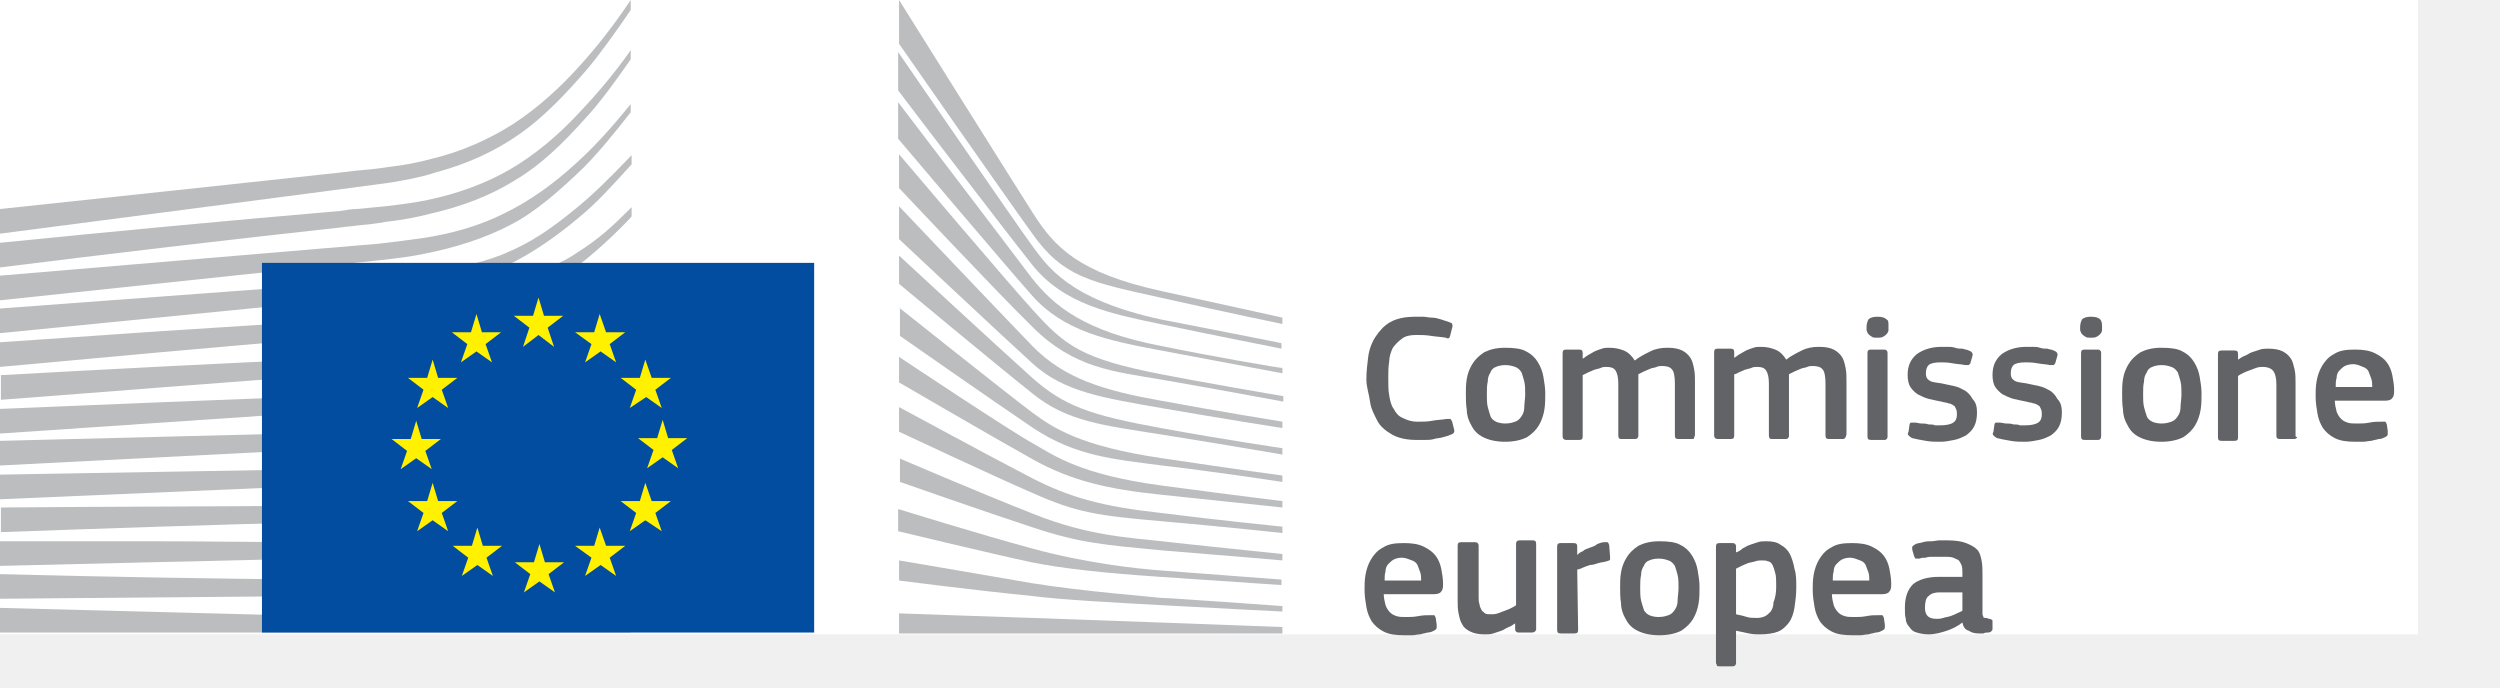
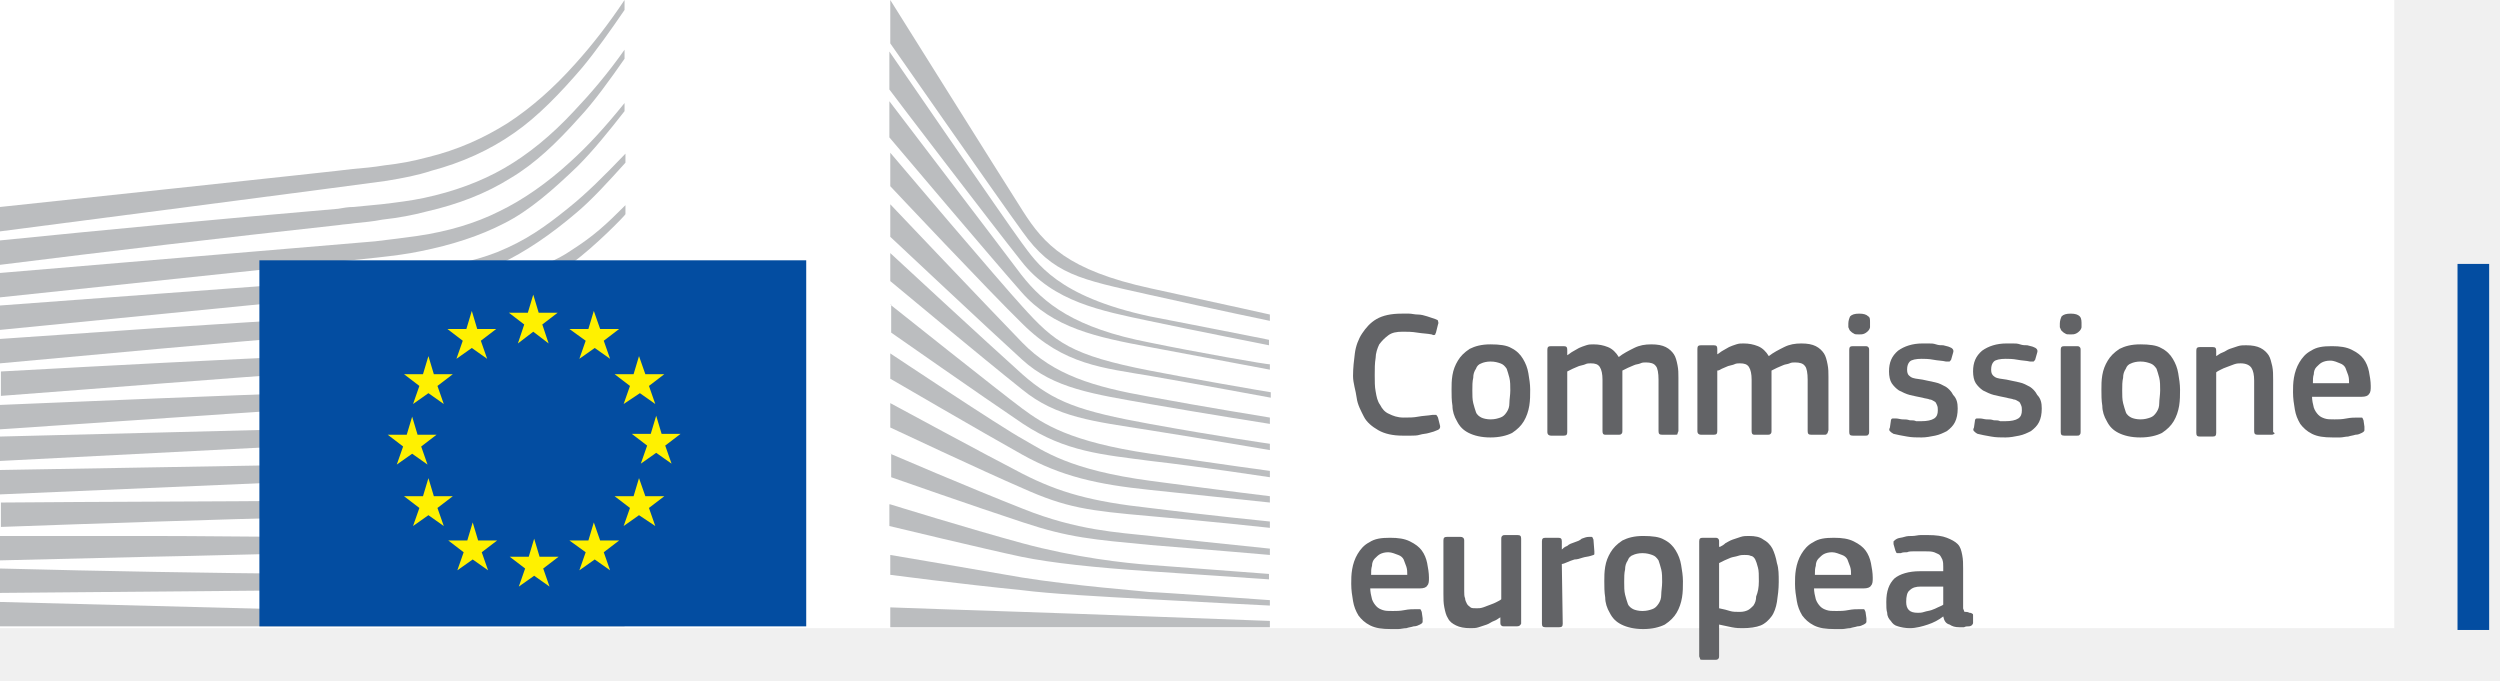
- <svg xmlns="http://www.w3.org/2000/svg" version="1.1" id="Layer_1" x="0px" y="0px" viewBox="0 0 273.9 75.3" style="enable-background:new 0 0 273.9 75.3;" xml:space="preserve">
+ <svg xmlns="http://www.w3.org/2000/svg" version="1.1" id="Layer_1" x="0px" y="0px" viewBox="0 0 276.6 75.3" style="enable-background:new 0 0 276.6 75.3;" xml:space="preserve">
  <style type="text/css">
	.st0{fill:#FFFFFF;}
	.st1{fill:#BBBDBF;}
	.st2{fill:#034DA1;}
	.st3{fill:#FFF100;}
	.st4{fill:#626366;}
</style>
  <g>
    <path id="path-3" class="st0" d="M0,0h264.9v69.5H0V0z" />
  </g>
  <g id="Page-1">
    <g id="Version-2-menu" transform="translate(-131, -108)">
      <g id="Site-header" transform="translate(131, 108)">
        <g id="logo-copy">
          <g id="Group-20">
            <g id="Clip-39-Copy">
					</g>
            <g id="Group-18-Copy">
-               <path id="Fill-40" class="st1" d="M0,25.6c0,0,41.6-5.4,42.8-5.6c1.8-0.3,3.4-0.6,4.9-1.1c3.4-0.9,6.5-2.3,9.2-4.2        c2.6-1.8,5.1-4.4,7.5-7.2c1.5-1.8,3.2-4.2,4.7-6.4V0c-1.8,2.7-3.6,5-5.4,7c-2.4,2.7-4.9,4.9-7.5,6.6c-2.7,1.7-5.6,3-8.9,3.8        c-1.5,0.4-3,0.7-4.8,0.9c-1.2,0.2-2.3,0.3-3.5,0.4c-0.4,0.1-39,4.2-39,4.2S0,25.6,0,25.6z" />
+               <path id="Fill-40" class="st1" d="M0,25.6c0,0,41.6-5.4,42.8-5.6c1.8-0.3,3.4-0.6,4.9-1.1c3.4-0.9,6.5-2.3,9.2-4.2        c2.6-1.8,5.1-4.4,7.5-7.2c1.5-1.8,3.2-4.2,4.7-6.4V0c-1.8,2.7-3.6,5-5.4,7c-2.4,2.7-4.9,4.9-7.5,6.6c-2.7,1.7-5.6,3-8.9,3.8        c-1.5,0.4-3,0.7-4.8,0.9c-1.2,0.2-2.3,0.3-3.5,0.4c-0.4,0.1-39,4.2-39,4.2L0,25.6z" />
              <path id="Fill-41" class="st1" d="M55.8,18.6c-2.6,1.5-5.6,2.6-8.9,3.3c-1.4,0.3-3,0.5-4.7,0.7c-1,0.1-2.1,0.2-3.1,0.3        c-0.6,0-1.1,0.1-1.7,0.2C24.6,24.2,11.9,25.4,0,26.6v2.7c12-1.5,24.7-3,37.5-4.4c0.6-0.1,1.1-0.1,1.7-0.2        c1-0.1,2.1-0.2,3.1-0.4c1.8-0.2,3.4-0.5,4.9-0.9c3.5-0.8,6.6-2,9.3-3.7c2.7-1.6,5.1-3.9,7.6-6.7c1.6-1.7,3.4-4.2,5-6.5v-1        c-1.9,2.7-3.8,4.9-5.6,6.8C61,15,58.4,17.1,55.8,18.6" />
              <path id="Fill-42" class="st1" d="M63.1,17.9c-2.5,2.3-5.2,4.2-7.9,5.5c-2.6,1.3-5.6,2.2-9,2.7c-1.4,0.2-3,0.4-4.7,0.6L0,30.2        v2.7L36.9,29l4.8-0.5c1.8-0.2,3.4-0.4,4.8-0.7c3.5-0.7,6.6-1.7,9.3-3.1c2.8-1.4,5.5-3.8,8.1-6.3c1.7-1.7,3.4-3.8,5.2-6.1v-0.9        C67,14,65.1,16.1,63.1,17.9" />
              <path id="Fill-43" class="st1" d="M53.1,32c-2.4,1.4-4.2,2.1-7.7,2.5c-2.1,0.2-4.2,0.3-6.3,0.4c-1,0.1-2,0.1-3,0.2        c-6.3,0.4-12.4,0.8-18.7,1.2L0,37.5v2.7l17.5-1.6c5.7-0.5,12.2-1.1,18.7-1.6l4.7-0.4c1.8-0.1,3.3-0.3,4.7-0.5        c3.6-0.5,6.6-1.2,9.3-2.2c2.9-1.1,5.6-2.8,8.4-4.8c2.5-1.8,5.9-5.3,5.9-5.4v-1c-2.2,2.2-3.5,3.4-6,5        C60.2,29.8,55.2,30.8,53.1,32" />
              <path id="Fill-44" class="st1" d="M54,37.2c-2.6,0.8-5.6,1.3-9,1.6c-1.4,0.1-2.9,0.2-4.6,0.3l-4.6,0.2        c-11.5,0.5-23,1.1-35.7,1.8v2.7c12.1-0.9,23.9-1.9,35.8-2.7l4.6-0.3c1.8-0.1,3.3-0.2,4.7-0.4c3.5-0.4,6.6-1,9.2-1.9        c3-0.9,5.9-2.3,8.6-4.1c2-1.3,4-2.8,6.2-4.7l0,0c-2.3,2-4.5,2.4-6.7,3.8C59.7,35.1,56.8,36.3,54,37.2" />
              <path id="Fill-45" class="st1" d="M53.5,41.7c-2.6,0.6-5.5,1-9,1.3c-1.4,0.1-2.8,0.2-4.6,0.2l-4.6,0.2        C23.8,43.8,12,44.3,0,44.8v2.7c11.9-0.8,23.6-1.6,35.4-2.4l4.6-0.3c1.8-0.1,3.3-0.2,4.6-0.3c3.6-0.3,6.5-0.8,9.2-1.5        c3-0.8,6-1.9,8.7-3.4c2.1-1.1,4.3-2.5,6.5-4.2v-1.2c-2.4,1.7-4.7,3.2-7,4.3C59.4,40,56.5,41,53.5,41.7" />
              <path id="Fill-46" class="st1" d="M53.1,46.1c-2.6,0.5-5.5,0.8-9,1c-1.3,0.1-2.7,0.1-4.5,0.2L0,48.3V51l35.1-1.8l4.6-0.2        c1.8-0.1,3.2-0.2,4.6-0.3c3.5-0.3,6.4-0.7,9.1-1.2c3.1-0.6,6-1.6,8.8-2.8c2.3-1,4.5-2.1,6.9-3.6V40c-2.5,1.5-4.9,2.7-7.3,3.6        C59.1,44.7,56.1,45.6,53.1,46.1" />
              <path id="Fill-47" class="st1" d="M52.8,50.5c-4.9,0.7-9.9,0.7-14.7,0.8c-1.1,0-2.2,0-3.3,0.1L0,52v2.7l34.9-1.5        c1.1-0.1,2.2-0.1,3.3-0.1c4.9-0.2,9.9-0.4,14.8-1.2c3.1-0.5,6.1-1.2,8.9-2.2c2.3-0.8,4.7-1.8,7.2-3v-1        c-2.6,1.2-5.1,2.2-7.5,2.9C58.8,49.5,55.9,50.1,52.8,50.5" />
              <path id="Fill-48" class="st1" d="M52.6,55c-4.6,0.4-9.2,0.4-13.7,0.4c-1.4,0-2.8,0-4.2,0c-11.5,0.1-23,0.1-34.6,0.2v2.7        c11.1-0.4,22.9-0.8,34.7-1.1c1.4,0,2.8-0.1,4.2-0.1c4.5-0.1,9.2-0.2,13.8-0.7c3.2-0.3,6.1-0.9,8.9-1.6c2.4-0.6,5-1.4,7.5-2.4        v-1c-2.6,0.9-5.2,1.7-7.7,2.3C58.6,54.3,55.7,54.7,52.6,55" />
              <path id="Fill-49" class="st1" d="M52.4,59.4c-1.9,0.1-4,0.1-6.3,0.1c-0.9,0-1.8,0-2.6,0l-9-0.1c-6.1,0-12.2-0.1-17.9-0.1        L0,59.3V62l16.6-0.4c5.7-0.1,11.8-0.3,17.9-0.4l9-0.1c2.5,0,5.7-0.1,9-0.3c3.2-0.2,6.1-0.5,9-1c2.5-0.4,5.1-1,7.7-1.6v-1        c-2.7,0.6-5.3,1.1-7.9,1.5C58.5,59,55.6,59.3,52.4,59.4" />
              <path id="Fill-50" class="st1" d="M43.3,63.6l-8.9-0.1C23,63.4,11.6,63.2,0,62.9v2.7c11.1-0.1,22.8-0.2,34.4-0.3l8.9-0.1        c3-0.1,6-0.1,8.9-0.2c6.1-0.2,11.6-0.6,16.8-1.3v-0.9c-5.2,0.6-10.7,0.9-16.8,0.9C49.3,63.7,46.3,63.7,43.3,63.6" />
              <path id="Fill-51" class="st1" d="M69.1,68.4L0,66.6v2.7h69.1V68.4z" />
              <path id="Fill-52" class="st1" d="M62.9,23c-2.6,2.1-4.7,3.6-7.9,4.9c-2.8,1.1-5.8,1.6-9.2,2.1c-2.2,0.3-4.5,0.8-6.7,0.9        c-0.9,0.1-1.8,0.1-2.7,0.2L0,33.8v2.7l36.5-3.6l4.7-0.4c1.8-0.2,3.3-0.4,4.8-0.6c3.5-0.6,6.6-1.4,9.3-2.7        c2.8-1.3,5.7-3.3,8.4-5.6c1.8-1.5,3.6-3.5,5.5-5.6v-1C66.8,19.5,64.9,21.4,62.9,23" />
              <path id="Fill-53" class="st1" d="M98.5,0c0,0,12.4,19.8,14.7,23.4c2.3,3.6,4.9,6.5,14.1,8.5s13.2,2.9,13.2,2.9v0.7        c0,0-5.8-1.2-13.4-2.9s-10.6-2.2-14-7c-2.9-4-14.6-20.8-14.6-20.8V0z" />
              <path id="Fill-54" class="st1" d="M98.5,22.6c0,0,11.3,11.9,14.6,15.3c3.5,3.6,7.9,4.9,14.1,6c5.9,1.1,13.3,2.3,13.3,2.3v0.7        c0,0-7-1.1-13.3-2.2c-6.2-1.1-10.6-1.7-14.1-4.9c-3.2-2.9-14.6-13.6-14.6-13.6V22.6z" />
              <path id="Fill-55" class="st1" d="M98.5,28c0,0,10.8,10,14.6,13.4c3.5,3.1,6.4,4.1,14.1,5.5s13.3,2.2,13.3,2.2v0.7        c0,0-7-1.2-13.3-2.2s-10.3-1.4-14.1-4.5c-4.4-3.5-14.6-12-14.6-12V28z" />
              <path id="Fill-56" class="st1" d="M98.5,33.7c0,0,12.3,9.8,14.6,11.5c2.3,1.7,5.3,3.7,14.2,5c8.7,1.3,13.2,1.9,13.2,1.9v0.7        c0,0-7.9-1.2-13.2-1.8c-5.3-0.7-9.4-1-14.1-4.1c-4.6-3.1-14.6-10.1-14.6-10.1v-3.1C98.6,33.7,98.5,33.7,98.5,33.7z" />
              <path id="Fill-57" class="st1" d="M98.5,39.1c0,0,12.3,8.2,14.7,9.5c2.3,1.3,5.1,3.4,14.1,4.6c9,1.2,13.2,1.7,13.2,1.7v0.7        c0,0-7.5-0.8-13.3-1.4c-5.8-0.6-9.8-1.5-14.1-3.9c-4.3-2.4-14.6-8.4-14.6-8.4V39.1z" />
              <path id="Fill-58" class="st1" d="M98.5,44.6c0,0,10.9,5.9,14.6,7.8c4.1,2.1,7.7,3.1,14.1,3.8c6.3,0.8,13.3,1.5,13.3,1.5v0.7        c0,0-6.4-0.7-13.3-1.3c-6.8-0.6-9.2-0.9-14.1-3.1c-4.4-1.9-14.6-6.7-14.6-6.7V44.6z" />
              <path id="Fill-59" class="st1" d="M98.5,50.2c0,0,8.6,3.7,14.7,6.1c6,2.4,10.5,2.6,14.1,3c1.6,0.2,13.2,1.4,13.2,1.4v0.7        c0,0-6.9-0.6-13.2-1.1c-6.3-0.6-9-0.8-14.1-2.5c-5.2-1.7-14.6-5-14.6-5v-2.6C98.6,50.2,98.5,50.2,98.5,50.2z" />
              <path id="Fill-60" class="st1" d="M98.5,55.8c0,0,8.7,2.7,14.6,4.3s11.4,2.2,14.1,2.4s13.2,1,13.2,1v0.6c0,0-6-0.4-13.3-0.9        c-5.9-0.4-10.7-0.9-14.1-1.6c-3.8-0.8-14.6-3.4-14.6-3.4v-2.4C98.4,55.8,98.5,55.8,98.5,55.8z" />
              <path id="Fill-61" class="st1" d="M98.5,61.4c0,0,7.1,1.2,14.6,2.5c5.6,0.9,13.3,1.5,14.1,1.6c0.8,0,13.3,0.9,13.3,0.9V67        c0,0-8-0.4-13.3-0.7c-5.5-0.3-11-0.6-14.1-1c-7-0.7-14.6-1.7-14.6-1.7V61.4z" />
              <path id="Fill-62" class="st1" d="M98.5,67.2c0,0,11.2,0.4,14.6,0.5s27.4,1,27.4,1v0.7h-42V67.2z" />
              <path id="Fill-63" class="st1" d="M127.2,35c-10.2-2.2-12.5-5.9-14.2-8.2S98.4,5.7,98.4,5.7v4.2c0.5,0.7,11.5,15.1,14.6,19        c3.5,4.5,8.9,5.5,14.1,6.6c5.2,1.1,13.3,2.7,13.3,2.7v-0.6C140.5,37.6,129.8,35.5,127.2,35" />
              <path id="Fill-64" class="st1" d="M127.2,37.9c-8.3-1.6-11.7-4.3-14.2-7.5c-2.4-3.2-14.6-19.2-14.6-19.2v4        c0.5,0.6,11.6,13.7,14.6,17.1c3.5,4,8.3,5,14.2,6.1s13.3,2.5,13.3,2.5v-0.6C140.5,40.4,132,38.9,127.2,37.9" />
              <path id="Fill-65" class="st1" d="M127.2,41c-8.7-1.7-10.5-3.1-14.1-7.1c-2.3-2.5-14.1-16.4-14.6-17v3.7        c0,0,11,11.7,14.6,15.2c4.6,4.6,9,4.9,14.2,5.8c5.2,0.9,13.3,2.4,13.3,2.4v-0.6C140.5,43.4,130.7,41.7,127.2,41" />
              <path id="Fill-66" class="st2" d="M89.3,28.8H28.7v40.5h60.5V28.8H89.3z" />
              <path id="Fill-67" class="st3" d="M59.6,34.6h2.1L60,35.9l0.7,2.1L59,36.7L57.3,38l0.7-2.1l-1.7-1.3h2.1l0.6-2L59.6,34.6z" />
              <path id="Fill-68" class="st3" d="M59.7,61.6h2.1l-1.7,1.3l0.7,2l-1.7-1.2l-1.7,1.2l0.7-2l-1.7-1.3h2.1l0.6-2L59.7,61.6z" />
              <path id="Fill-69" class="st3" d="M66.4,59.8h2.1l-1.7,1.3l0.7,2l-1.7-1.2l-1.7,1.2l0.7-2L63,59.8h2.1l0.6-2L66.4,59.8z" />
              <path id="Fill-70" class="st3" d="M66.4,36.4h2.1l-1.7,1.3l0.7,2l-1.7-1.2l-1.7,1.2l0.7-2L63,36.4h2.1l0.6-2L66.4,36.4z" />
              <path id="Fill-71" class="st3" d="M71.4,41.4h2.1l-1.7,1.3l0.7,2l-1.7-1.2L69,44.7l0.7-2L68,41.4h2.1l0.6-2L71.4,41.4z" />
              <path id="Fill-72" class="st3" d="M71.4,54.9h2.1l-1.7,1.3l0.7,2L70.7,57L69,58.2l0.7-2L68,54.9h2.1l0.6-2L71.4,54.9z" />
              <path id="Fill-73" class="st3" d="M73.2,48h2.1l-1.7,1.3l0.7,2l-1.7-1.2l-1.7,1.2l0.7-2L69.9,48H72l0.6-2L73.2,48z" />
              <path id="Fill-74" class="st3" d="M52.8,36.4h2.1l-1.7,1.3l0.7,2l-1.7-1.2l-1.7,1.2l0.7-2l-1.7-1.3h2.1l0.6-2L52.8,36.4z" />
              <path id="Fill-75" class="st3" d="M48,41.4h2.1l-1.7,1.3l0.7,2l-1.7-1.2l-1.7,1.2l0.7-2l-1.7-1.3h2.1l0.6-2L48,41.4z" />
              <path id="Fill-76" class="st3" d="M46.2,48.1h2.1l-1.7,1.3l0.7,2l-1.7-1.2l-1.7,1.2l0.7-2l-1.7-1.3H45l0.6-2L46.2,48.1z" />
              <path id="Fill-77" class="st3" d="M48,54.9h2.1l-1.7,1.3l0.7,2L47.4,57l-1.7,1.2l0.7-2l-1.7-1.3h2.1l0.6-2L48,54.9z" />
              <path id="Fill-78" class="st3" d="M52.9,59.8H55l-1.7,1.3l0.7,2l-1.7-1.2l-1.7,1.2l0.7-2l-1.7-1.3h2.1l0.6-2L52.9,59.8z" />
            </g>
          </g>
        </g>
      </g>
    </g>
  </g>
  <g>
    <path class="st4" d="M149.7,41.6c0-0.9,0.1-1.7,0.2-2.5c0.1-0.8,0.4-1.6,0.8-2.2c0.4-0.6,0.9-1.2,1.6-1.6c0.7-0.4,1.6-0.6,2.8-0.6   c0.2,0,0.5,0,0.8,0s0.6,0.1,1,0.1c0.3,0,0.7,0.1,1,0.2c0.3,0.1,0.6,0.2,0.9,0.3c0.2,0.1,0.3,0.1,0.3,0.2s0.1,0.2,0,0.4l-0.2,0.8   c0,0.1-0.1,0.2-0.1,0.3c-0.1,0.1-0.2,0.1-0.4,0c-0.5-0.1-1-0.1-1.6-0.2c-0.6-0.1-1.1-0.1-1.6-0.1c-0.7,0-1.2,0.1-1.6,0.4   c-0.4,0.3-0.7,0.6-1,1c-0.2,0.4-0.4,1-0.4,1.5c-0.1,0.6-0.1,1.2-0.1,1.9s0,1.3,0.1,1.8c0.1,0.6,0.2,1.1,0.5,1.5   c0.2,0.4,0.5,0.8,1,1c0.4,0.2,0.9,0.4,1.6,0.4c0.6,0,1.1,0,1.6-0.1s1-0.1,1.6-0.2c0.2,0,0.3,0,0.4,0c0.1,0.1,0.1,0.1,0.2,0.3   l0.2,0.8c0.1,0.3,0,0.5-0.3,0.6c-0.2,0.1-0.5,0.2-0.9,0.3c-0.3,0.1-0.7,0.1-1,0.2c-0.3,0.1-0.7,0.1-1,0.1s-0.6,0-0.9,0   c-1.1,0-2-0.2-2.7-0.6c-0.7-0.4-1.3-0.9-1.6-1.5s-0.7-1.3-0.8-2.1S149.7,42.4,149.7,41.6z" />
    <path class="st4" d="M169.3,43.1c0,0.6,0,1.2-0.1,1.8s-0.3,1.2-0.6,1.7s-0.7,0.9-1.3,1.3c-0.6,0.3-1.4,0.5-2.4,0.5   s-1.8-0.2-2.4-0.5s-1-0.7-1.3-1.3c-0.3-0.5-0.5-1.1-0.5-1.7c-0.1-0.6-0.1-1.2-0.1-1.8c0-0.5,0-1,0.1-1.6s0.3-1.1,0.6-1.6   s0.7-0.9,1.3-1.3c0.6-0.3,1.3-0.5,2.3-0.5s1.8,0.1,2.3,0.4c0.6,0.3,1,0.7,1.3,1.2s0.5,1,0.6,1.6C169.2,41.9,169.3,42.5,169.3,43.1z    M167.1,43.2c0-0.5,0-1-0.1-1.4s-0.2-0.7-0.3-1c-0.2-0.3-0.4-0.5-0.7-0.6s-0.6-0.2-1.1-0.2c-0.4,0-0.8,0.1-1,0.2   c-0.3,0.1-0.5,0.3-0.6,0.6c-0.2,0.3-0.3,0.6-0.3,1c-0.1,0.4-0.1,0.9-0.1,1.4s0,1,0.1,1.4s0.2,0.7,0.3,1s0.4,0.5,0.6,0.6   s0.6,0.2,1,0.2c0.5,0,0.8-0.1,1.1-0.2c0.3-0.1,0.5-0.3,0.7-0.6s0.3-0.6,0.3-1S167.1,43.7,167.1,43.2z" />
    <path class="st4" d="M185.6,48c0,0.1-0.1,0.1-0.3,0.1h-1.4c-0.3,0-0.4-0.1-0.4-0.4V42c0-0.7-0.1-1.3-0.3-1.5   c-0.2-0.3-0.6-0.4-1.1-0.4c-0.2,0-0.4,0-0.6,0.1c-0.2,0.1-0.5,0.1-0.7,0.2c-0.2,0.1-0.5,0.2-0.7,0.3s-0.4,0.2-0.6,0.3   c0,0.1,0,0.2,0,0.4s0,0.4,0,0.6v5.7c0,0.1,0,0.2-0.1,0.3s-0.2,0.1-0.3,0.1h-1.5c-0.2,0-0.3-0.1-0.3-0.4V42c0-0.6-0.1-1.1-0.3-1.4   c-0.2-0.3-0.5-0.4-1-0.4c-0.2,0-0.4,0-0.6,0.1s-0.4,0.1-0.7,0.2c-0.2,0.1-0.5,0.2-0.7,0.3s-0.4,0.2-0.6,0.3v6.7   c0,0.3-0.1,0.4-0.4,0.4h-1.4c-0.2,0-0.4-0.1-0.4-0.4v-9.1c0-0.3,0.1-0.4,0.4-0.4h1.4c0.3,0,0.4,0.1,0.4,0.4v0.6l0,0   c0.2-0.1,0.4-0.3,0.6-0.4s0.5-0.3,0.7-0.4s0.5-0.2,0.8-0.3s0.5-0.1,0.8-0.1c0.6,0,1.1,0.1,1.6,0.3s0.9,0.6,1.2,1.1   c0.5-0.4,1.1-0.7,1.7-1c0.6-0.3,1.2-0.4,1.9-0.4s1.2,0.1,1.6,0.3c0.4,0.2,0.7,0.5,0.9,0.8s0.3,0.7,0.4,1.2c0.1,0.5,0.1,0.9,0.1,1.4   v5.9C185.6,47.9,185.6,48,185.6,48z" />
    <path class="st4" d="M202.1,48c0,0.1-0.1,0.1-0.3,0.1h-1.4c-0.3,0-0.4-0.1-0.4-0.4V42c0-0.7-0.1-1.3-0.3-1.5   c-0.2-0.3-0.6-0.4-1.1-0.4c-0.2,0-0.4,0-0.6,0.1c-0.2,0.1-0.5,0.1-0.7,0.2c-0.2,0.1-0.5,0.2-0.7,0.3s-0.4,0.2-0.6,0.3   c0,0.1,0,0.2,0,0.4s0,0.4,0,0.6v5.7c0,0.1,0,0.2-0.1,0.3s-0.2,0.1-0.3,0.1h-1.5c-0.2,0-0.3-0.1-0.3-0.4V42c0-0.6-0.1-1.1-0.3-1.4   c-0.2-0.3-0.5-0.4-1-0.4c-0.2,0-0.4,0-0.6,0.1s-0.4,0.1-0.7,0.2c-0.2,0.1-0.5,0.2-0.7,0.3S190.2,41,190,41v6.7   c0,0.3-0.1,0.4-0.4,0.4h-1.4c-0.2,0-0.4-0.1-0.4-0.4v-9.1c0-0.3,0.1-0.4,0.4-0.4h1.4c0.3,0,0.4,0.1,0.4,0.4v0.6l0,0   c0.2-0.1,0.4-0.3,0.6-0.4s0.5-0.3,0.7-0.4s0.5-0.2,0.8-0.3s0.5-0.1,0.8-0.1c0.6,0,1.1,0.1,1.6,0.3s0.9,0.6,1.2,1.1   c0.5-0.4,1.1-0.7,1.7-1c0.6-0.3,1.2-0.4,1.9-0.4s1.2,0.1,1.6,0.3c0.4,0.2,0.7,0.5,0.9,0.8s0.3,0.7,0.4,1.2c0.1,0.5,0.1,0.9,0.1,1.4   v5.9C202.2,47.9,202.2,48,202.1,48z" />
    <path class="st4" d="M206.9,35.7c0,0.2,0,0.3,0,0.5c0,0.1-0.1,0.3-0.2,0.4c-0.1,0.1-0.2,0.2-0.4,0.3s-0.4,0.1-0.6,0.1   c-0.3,0-0.5,0-0.6-0.1c-0.2-0.1-0.3-0.2-0.4-0.3c-0.1-0.1-0.1-0.2-0.2-0.4c0-0.1,0-0.3,0-0.4c0-0.3,0.1-0.6,0.2-0.8   c0.2-0.2,0.5-0.3,1-0.3s0.8,0.1,1,0.3C206.9,35.1,206.9,35.3,206.9,35.7z M206.8,47.8c0,0.1,0,0.2-0.1,0.3s-0.1,0.1-0.3,0.1H205   c-0.3,0-0.4-0.1-0.4-0.4v-9.1c0-0.3,0.1-0.4,0.4-0.4h1.4c0.1,0,0.2,0,0.3,0.1s0.1,0.2,0.1,0.3V47.8z" />
    <path class="st4" d="M216.6,45.2c0,0.6-0.1,1.1-0.3,1.5s-0.5,0.7-0.9,1c-0.4,0.2-0.8,0.4-1.3,0.5s-1,0.2-1.5,0.2s-1.1,0-1.6-0.1   c-0.6-0.1-1.1-0.2-1.5-0.3c-0.2-0.1-0.3-0.2-0.4-0.3s-0.1-0.2,0-0.4l0.1-0.7c0-0.2,0.1-0.3,0.2-0.3s0.2,0,0.4,0s0.5,0.1,0.7,0.1   c0.3,0,0.5,0,0.8,0.1c0.3,0,0.5,0,0.7,0.1c0.2,0,0.4,0,0.6,0c0.6,0,1.1-0.1,1.4-0.3s0.4-0.5,0.4-0.9c0-0.2,0-0.4-0.1-0.6   s-0.1-0.3-0.3-0.4s-0.3-0.2-0.5-0.2c-0.2-0.1-0.5-0.1-0.8-0.2c-0.5-0.1-1-0.2-1.4-0.3s-0.8-0.3-1.2-0.5c-0.3-0.2-0.6-0.5-0.8-0.8   s-0.3-0.8-0.3-1.3c0-1,0.3-1.7,1-2.3c0.7-0.5,1.6-0.8,2.7-0.8c0.2,0,0.4,0,0.7,0s0.5,0,0.8,0.1s0.5,0.1,0.8,0.1   c0.3,0.1,0.5,0.1,0.7,0.2c0.3,0.1,0.5,0.3,0.4,0.6l-0.2,0.7c0,0.1-0.1,0.2-0.2,0.3c-0.1,0-0.2,0-0.4,0c-0.4-0.1-0.9-0.1-1.4-0.2   s-1-0.1-1.3-0.1c-0.6,0-1.1,0.1-1.3,0.3s-0.3,0.5-0.3,0.9s0.1,0.6,0.4,0.8s0.7,0.2,1.3,0.3c0.5,0.1,0.9,0.2,1.4,0.3   s0.8,0.3,1.2,0.5c0.3,0.2,0.6,0.5,0.8,0.9C216.5,44.1,216.6,44.6,216.6,45.2z" />
    <path class="st4" d="M225.9,45.2c0,0.6-0.1,1.1-0.3,1.5s-0.5,0.7-0.9,1c-0.4,0.2-0.8,0.4-1.3,0.5s-1,0.2-1.5,0.2s-1.1,0-1.6-0.1   c-0.6-0.1-1.1-0.2-1.5-0.3c-0.2-0.1-0.3-0.2-0.4-0.3s-0.1-0.2,0-0.4l0.1-0.7c0-0.2,0.1-0.3,0.2-0.3s0.2,0,0.4,0s0.5,0.1,0.7,0.1   c0.3,0,0.5,0,0.8,0.1c0.3,0,0.5,0,0.7,0.1c0.2,0,0.4,0,0.6,0c0.6,0,1.1-0.1,1.4-0.3s0.4-0.5,0.4-0.9c0-0.2,0-0.4-0.1-0.6   s-0.1-0.3-0.3-0.4s-0.3-0.2-0.5-0.2c-0.2-0.1-0.5-0.1-0.8-0.2c-0.5-0.1-1-0.2-1.4-0.3s-0.8-0.3-1.2-0.5c-0.3-0.2-0.6-0.5-0.8-0.8   s-0.3-0.8-0.3-1.3c0-1,0.3-1.7,1-2.3c0.7-0.5,1.6-0.8,2.7-0.8c0.2,0,0.4,0,0.7,0s0.5,0,0.8,0.1s0.5,0.1,0.8,0.1   c0.3,0.1,0.5,0.1,0.7,0.2c0.3,0.1,0.5,0.3,0.4,0.6l-0.2,0.7c0,0.1-0.1,0.2-0.2,0.3c-0.1,0-0.2,0-0.4,0c-0.4-0.1-0.9-0.1-1.4-0.2   s-1-0.1-1.3-0.1c-0.6,0-1.1,0.1-1.3,0.3s-0.3,0.5-0.3,0.9s0.1,0.6,0.4,0.8s0.7,0.2,1.3,0.3c0.5,0.1,0.9,0.2,1.4,0.3   s0.8,0.3,1.2,0.5c0.3,0.2,0.6,0.5,0.8,0.9C225.8,44.1,225.9,44.6,225.9,45.2z" />
    <path class="st4" d="M230.3,35.7c0,0.2,0,0.3,0,0.5c0,0.1-0.1,0.3-0.2,0.4c-0.1,0.1-0.2,0.2-0.4,0.3s-0.4,0.1-0.6,0.1   c-0.3,0-0.5,0-0.6-0.1c-0.2-0.1-0.3-0.2-0.4-0.3c-0.1-0.1-0.1-0.2-0.2-0.4c0-0.1,0-0.3,0-0.4c0-0.3,0.1-0.6,0.2-0.8   c0.2-0.2,0.5-0.3,1-0.3s0.8,0.1,1,0.3C230.2,35.1,230.3,35.3,230.3,35.7z M230.2,47.8c0,0.1,0,0.2-0.1,0.3s-0.1,0.1-0.3,0.1h-1.4   c-0.3,0-0.4-0.1-0.4-0.4v-9.1c0-0.3,0.1-0.4,0.4-0.4h1.4c0.1,0,0.2,0,0.3,0.1s0.1,0.2,0.1,0.3V47.8z" />
    <path class="st4" d="M241.2,43.1c0,0.6,0,1.2-0.1,1.8s-0.3,1.2-0.6,1.7s-0.7,0.9-1.3,1.3c-0.6,0.3-1.4,0.5-2.4,0.5   s-1.8-0.2-2.4-0.5s-1-0.7-1.3-1.3c-0.3-0.5-0.5-1.1-0.5-1.7c-0.1-0.6-0.1-1.2-0.1-1.8c0-0.5,0-1,0.1-1.6s0.3-1.1,0.6-1.6   s0.7-0.9,1.3-1.3c0.6-0.3,1.3-0.5,2.3-0.5s1.8,0.1,2.3,0.4c0.6,0.3,1,0.7,1.3,1.2s0.5,1,0.6,1.6C241.1,41.9,241.2,42.5,241.2,43.1z    M239,43.2c0-0.5,0-1-0.1-1.4s-0.2-0.7-0.3-1c-0.2-0.3-0.4-0.5-0.7-0.6s-0.6-0.2-1.1-0.2c-0.4,0-0.8,0.1-1,0.2   c-0.3,0.1-0.5,0.3-0.6,0.6c-0.2,0.3-0.3,0.6-0.3,1c-0.1,0.4-0.1,0.9-0.1,1.4s0,1,0.1,1.4s0.2,0.7,0.3,1s0.4,0.5,0.6,0.6   s0.6,0.2,1,0.2c0.5,0,0.8-0.1,1.1-0.2c0.3-0.1,0.5-0.3,0.7-0.6s0.3-0.6,0.3-1S239,43.7,239,43.2z" />
    <path class="st4" d="M251.6,48c-0.1,0.1-0.2,0.1-0.3,0.1h-1.5c-0.3,0-0.4-0.1-0.4-0.4v-5.6c0-0.6-0.1-1.1-0.3-1.4s-0.6-0.5-1.2-0.5   c-0.2,0-0.4,0-0.7,0.1s-0.5,0.2-0.8,0.3s-0.5,0.2-0.7,0.3s-0.4,0.2-0.5,0.3v6.7c0,0.3-0.1,0.4-0.4,0.4h-1.4c-0.3,0-0.4-0.1-0.4-0.4   v-9.1c0-0.3,0.1-0.4,0.4-0.4h1.4c0.3,0,0.4,0.1,0.4,0.4v0.6l0,0l0,0c0.2-0.1,0.4-0.3,0.7-0.4c0.3-0.1,0.5-0.3,0.8-0.4   s0.6-0.2,0.9-0.3s0.6-0.1,0.9-0.1c0.7,0,1.2,0.1,1.6,0.3c0.4,0.2,0.7,0.5,0.9,0.8s0.3,0.8,0.4,1.2c0.1,0.5,0.1,0.9,0.1,1.5v5.8   C251.7,47.9,251.7,48,251.6,48z" />
    <path class="st4" d="M255.8,43.8c0,0.5,0.1,0.9,0.2,1.3c0.1,0.3,0.3,0.6,0.5,0.8s0.4,0.3,0.7,0.4c0.3,0.1,0.6,0.1,1.1,0.1   c0.4,0,0.8,0,1.3-0.1s0.9-0.1,1.3-0.1c0.2,0,0.3,0,0.4,0s0.1,0.1,0.2,0.3l0.1,0.7c0,0.1,0,0.3,0,0.4s-0.1,0.2-0.3,0.3   c-0.2,0.1-0.4,0.2-0.7,0.2c-0.3,0.1-0.5,0.1-0.8,0.2c-0.3,0-0.6,0.1-0.9,0.1s-0.6,0-0.8,0c-1,0-1.7-0.1-2.3-0.4   c-0.6-0.3-1-0.7-1.3-1.1c-0.3-0.5-0.5-1-0.6-1.6s-0.2-1.2-0.2-1.9c0-0.5,0-1,0.1-1.6s0.3-1.2,0.6-1.7s0.7-1,1.3-1.3   c0.6-0.4,1.3-0.5,2.3-0.5c0.9,0,1.6,0.1,2.2,0.4c0.6,0.3,1,0.6,1.3,1s0.5,0.9,0.6,1.4s0.2,1.1,0.2,1.6c0,0.4,0,0.7-0.2,0.9   c-0.1,0.2-0.4,0.3-0.8,0.3h-5.5L255.8,43.8L255.8,43.8z M257.8,39.9c-0.4,0-0.7,0.1-0.9,0.2c-0.2,0.1-0.4,0.3-0.6,0.5   s-0.3,0.5-0.3,0.8c-0.1,0.3-0.1,0.6-0.1,1h4c0-0.3,0-0.6-0.1-0.9s-0.2-0.5-0.3-0.8c-0.1-0.2-0.3-0.4-0.6-0.5S258.3,39.9,257.8,39.9   z" />
    <path class="st4" d="M151.6,65c0,0.5,0.1,0.9,0.2,1.3c0.1,0.3,0.3,0.6,0.5,0.8c0.2,0.2,0.4,0.3,0.7,0.4s0.6,0.1,1.1,0.1   c0.4,0,0.8,0,1.3-0.1s0.9-0.1,1.3-0.1c0.2,0,0.3,0,0.4,0c0.1,0,0.1,0.1,0.2,0.3l0.1,0.7c0,0.1,0,0.3,0,0.4s-0.1,0.2-0.3,0.3   c-0.2,0.1-0.4,0.2-0.7,0.2c-0.3,0.1-0.5,0.1-0.8,0.2c-0.3,0-0.6,0.1-0.9,0.1c-0.3,0-0.6,0-0.8,0c-1,0-1.7-0.1-2.3-0.4   s-1-0.7-1.3-1.1c-0.3-0.5-0.5-1-0.6-1.6s-0.2-1.2-0.2-1.9c0-0.5,0-1,0.1-1.6s0.3-1.2,0.6-1.7s0.7-1,1.3-1.3   c0.6-0.4,1.3-0.5,2.3-0.5c0.9,0,1.6,0.1,2.2,0.4c0.6,0.3,1,0.6,1.3,1s0.5,0.9,0.6,1.4s0.2,1.1,0.2,1.6c0,0.4,0,0.7-0.2,0.9   c-0.1,0.2-0.4,0.3-0.8,0.3h-5.5L151.6,65L151.6,65z M153.6,61.1c-0.4,0-0.7,0.1-0.9,0.2c-0.2,0.1-0.4,0.3-0.6,0.5   c-0.2,0.2-0.3,0.5-0.3,0.8c-0.1,0.3-0.1,0.6-0.1,1h4c0-0.3,0-0.6-0.1-0.9s-0.2-0.5-0.3-0.8c-0.1-0.2-0.3-0.4-0.6-0.5   S154,61.1,153.6,61.1z" />
    <path class="st4" d="M167.8,69.3h-1.4c-0.1,0-0.2,0-0.3-0.1S166,69,166,68.9v-0.6l0,0c-0.2,0.1-0.4,0.3-0.7,0.4s-0.5,0.3-0.8,0.4   s-0.6,0.2-0.9,0.3s-0.6,0.1-0.9,0.1c-0.7,0-1.2-0.1-1.6-0.3c-0.4-0.2-0.7-0.4-0.9-0.8c-0.2-0.3-0.3-0.7-0.4-1.2   c-0.1-0.5-0.1-0.9-0.1-1.5v-5.9c0-0.3,0.1-0.4,0.4-0.4h1.5c0.2,0,0.4,0.1,0.4,0.4v5.6c0,0.3,0,0.6,0.1,0.8c0,0.2,0.1,0.4,0.2,0.6   c0.1,0.2,0.3,0.3,0.4,0.4s0.4,0.1,0.7,0.1c0.2,0,0.4,0,0.7-0.1s0.5-0.2,0.8-0.3c0.3-0.1,0.5-0.2,0.7-0.3s0.4-0.2,0.5-0.3v-6.7   c0-0.1,0-0.2,0.1-0.3s0.2-0.1,0.3-0.1h1.4c0.3,0,0.4,0.1,0.4,0.4V69C168.2,69.2,168.1,69.3,167.8,69.3z" />
    <path class="st4" d="M172.9,69c0,0.3-0.1,0.4-0.4,0.4H171c-0.3,0-0.4-0.1-0.4-0.4v-9.1c0-0.3,0.1-0.4,0.4-0.4h1.4   c0.3,0,0.4,0.1,0.4,0.4v0.9l0,0c0.1-0.1,0.3-0.3,0.6-0.4c0.2-0.2,0.5-0.3,0.8-0.4c0.3-0.1,0.6-0.2,0.8-0.4c0.3-0.1,0.5-0.2,0.8-0.2   c0.1,0,0.2,0,0.3,0s0.1,0.1,0.2,0.3l0.1,1.3c0,0.1,0,0.3,0,0.3c0,0.1-0.1,0.1-0.4,0.2c-0.3,0.1-0.6,0.1-0.9,0.2s-0.6,0.2-0.9,0.2   c-0.3,0.1-0.6,0.2-0.8,0.3s-0.5,0.2-0.6,0.2L172.9,69L172.9,69z" />
    <path class="st4" d="M186.2,64.3c0,0.6,0,1.2-0.1,1.8s-0.3,1.2-0.6,1.7s-0.7,0.9-1.3,1.3c-0.6,0.3-1.4,0.5-2.4,0.5   s-1.8-0.2-2.4-0.5s-1-0.7-1.3-1.3c-0.3-0.5-0.5-1.1-0.5-1.7c-0.1-0.6-0.1-1.2-0.1-1.8c0-0.5,0-1,0.1-1.6s0.3-1.1,0.6-1.6   s0.7-0.9,1.3-1.3c0.6-0.3,1.3-0.5,2.3-0.5s1.8,0.1,2.3,0.4c0.6,0.3,1,0.7,1.3,1.2s0.5,1,0.6,1.6C186.1,63.1,186.2,63.7,186.2,64.3z    M183.9,64.4c0-0.5,0-1-0.1-1.4s-0.2-0.7-0.3-1c-0.2-0.3-0.4-0.5-0.7-0.6s-0.6-0.2-1.1-0.2c-0.4,0-0.8,0.1-1,0.2   c-0.3,0.1-0.5,0.3-0.6,0.6c-0.2,0.3-0.3,0.6-0.3,1c-0.1,0.4-0.1,0.9-0.1,1.4s0,1,0.1,1.4s0.2,0.7,0.3,1s0.4,0.5,0.6,0.6   s0.6,0.2,1,0.2c0.5,0,0.8-0.1,1.1-0.2s0.5-0.3,0.7-0.6c0.2-0.3,0.3-0.6,0.3-1S183.9,64.9,183.9,64.4z" />
    <path class="st4" d="M196.8,64.4c0,0.8-0.1,1.5-0.2,2.2c-0.1,0.6-0.3,1.2-0.6,1.6s-0.7,0.8-1.2,1s-1.2,0.3-2,0.3   c-0.3,0-0.7,0-1.2-0.1s-0.9-0.2-1.4-0.3l0,0v3.5c0,0.1,0,0.2-0.1,0.3s-0.2,0.1-0.3,0.1h-1.4c-0.2,0-0.3,0-0.3-0.1s-0.1-0.2-0.1-0.3   V59.9c0-0.3,0.1-0.4,0.4-0.4h1.4c0.1,0,0.2,0,0.3,0.1s0.1,0.2,0.1,0.3v0.6h0.1c0.2-0.1,0.4-0.2,0.6-0.4c0.2-0.1,0.5-0.3,0.8-0.4   c0.3-0.1,0.6-0.2,0.9-0.3s0.6-0.1,0.9-0.1c0.7,0,1.2,0.1,1.6,0.4c0.4,0.2,0.8,0.6,1,1s0.4,1,0.5,1.6   C196.8,62.9,196.8,63.6,196.8,64.4z M194.6,64.3c0-0.6,0-1.2-0.1-1.5c-0.1-0.4-0.2-0.7-0.3-0.9s-0.3-0.4-0.5-0.4   c-0.2-0.1-0.4-0.1-0.7-0.1c-0.2,0-0.4,0-0.7,0.1s-0.5,0.1-0.8,0.2c-0.2,0.1-0.5,0.2-0.7,0.3s-0.4,0.2-0.6,0.3v5   c0.5,0.1,0.9,0.2,1.2,0.3s0.7,0.1,1.1,0.1c0.4,0,0.7-0.1,0.9-0.2s0.4-0.3,0.6-0.5c0.2-0.3,0.3-0.6,0.3-1   C194.5,65.5,194.6,65,194.6,64.3z" />
    <path class="st4" d="M200.7,65c0,0.5,0.1,0.9,0.2,1.3c0.1,0.3,0.3,0.6,0.5,0.8c0.2,0.2,0.4,0.3,0.7,0.4s0.6,0.1,1.1,0.1   c0.4,0,0.8,0,1.3-0.1s0.9-0.1,1.3-0.1c0.2,0,0.3,0,0.4,0c0.1,0,0.1,0.1,0.2,0.3l0.1,0.7c0,0.1,0,0.3,0,0.4s-0.1,0.2-0.3,0.3   c-0.2,0.1-0.4,0.2-0.7,0.2c-0.3,0.1-0.5,0.1-0.8,0.2c-0.3,0-0.6,0.1-0.9,0.1c-0.3,0-0.6,0-0.8,0c-1,0-1.7-0.1-2.3-0.4   s-1-0.7-1.3-1.1c-0.3-0.5-0.5-1-0.6-1.6s-0.2-1.2-0.2-1.9c0-0.5,0-1,0.1-1.6s0.3-1.2,0.6-1.7s0.7-1,1.3-1.3   c0.6-0.4,1.3-0.5,2.3-0.5c0.9,0,1.6,0.1,2.2,0.4c0.6,0.3,1,0.6,1.3,1s0.5,0.9,0.6,1.4s0.2,1.1,0.2,1.6c0,0.4,0,0.7-0.2,0.9   c-0.1,0.2-0.4,0.3-0.8,0.3h-5.5L200.7,65L200.7,65z M202.7,61.1c-0.4,0-0.7,0.1-0.9,0.2c-0.2,0.1-0.4,0.3-0.6,0.5   c-0.2,0.2-0.3,0.5-0.3,0.8c-0.1,0.3-0.1,0.6-0.1,1h4c0-0.3,0-0.6-0.1-0.9s-0.2-0.5-0.3-0.8c-0.1-0.2-0.3-0.4-0.6-0.5   S203.1,61.1,202.7,61.1z" />
    <path class="st4" d="M215,68.2c-0.5,0.4-1.1,0.7-1.7,0.9c-0.6,0.2-1.3,0.4-2,0.4c-0.5,0-1-0.1-1.3-0.2c-0.4-0.1-0.6-0.3-0.8-0.6   c-0.2-0.2-0.4-0.5-0.4-0.9c-0.1-0.3-0.1-0.7-0.1-1.2c0-1.2,0.3-2,0.9-2.6c0.6-0.5,1.6-0.8,2.8-0.8h2.6v-0.5c0-0.3,0-0.5-0.1-0.8   c-0.1-0.2-0.2-0.4-0.3-0.5s-0.4-0.2-0.6-0.3c-0.3-0.1-0.6-0.1-1-0.1c-0.2,0-0.4,0-0.6,0s-0.5,0-0.7,0s-0.5,0-0.7,0.1   c-0.2,0-0.5,0-0.7,0.1c-0.2,0-0.3,0-0.4,0c-0.1,0-0.1-0.1-0.2-0.3l-0.2-0.7c0-0.1,0-0.2,0-0.3c0.1-0.1,0.2-0.2,0.4-0.3   s0.5-0.1,0.8-0.2c0.3-0.1,0.6-0.1,0.9-0.1c0.3,0,0.6-0.1,0.9-0.1c0.3,0,0.6,0,0.8,0c0.9,0,1.6,0.1,2.1,0.3s0.9,0.4,1.2,0.7   s0.4,0.7,0.5,1.2s0.1,1,0.1,1.5v3.9c0,0.2,0,0.4,0,0.5s0.1,0.2,0.1,0.3s0.1,0.1,0.2,0.1c0.1,0,0.2,0,0.4,0.1c0.1,0,0.2,0,0.3,0.1   c0.1,0,0.1,0.1,0.1,0.2v0.8c0,0.2-0.2,0.4-0.5,0.4c-0.2,0-0.3,0-0.5,0.1c-0.2,0-0.3,0-0.5,0c-0.5,0-0.8-0.1-1.1-0.3   C215.3,69,215.1,68.7,215,68.2L215,68.2z M214.9,64.9h-2.4c-0.5,0-0.9,0.1-1.2,0.4c-0.3,0.2-0.4,0.7-0.4,1.3c0,0.4,0.1,0.7,0.3,0.9   s0.5,0.3,1,0.3c0.2,0,0.4,0,0.7-0.1s0.5-0.1,0.8-0.2s0.5-0.2,0.7-0.3c0.2-0.1,0.5-0.2,0.6-0.3v-2C215,64.9,214.9,64.9,214.9,64.9z" />
  </g>
+   <rect x="271.9" y="29.2" class="st2" width="3.5" height="40.5" />
</svg>
